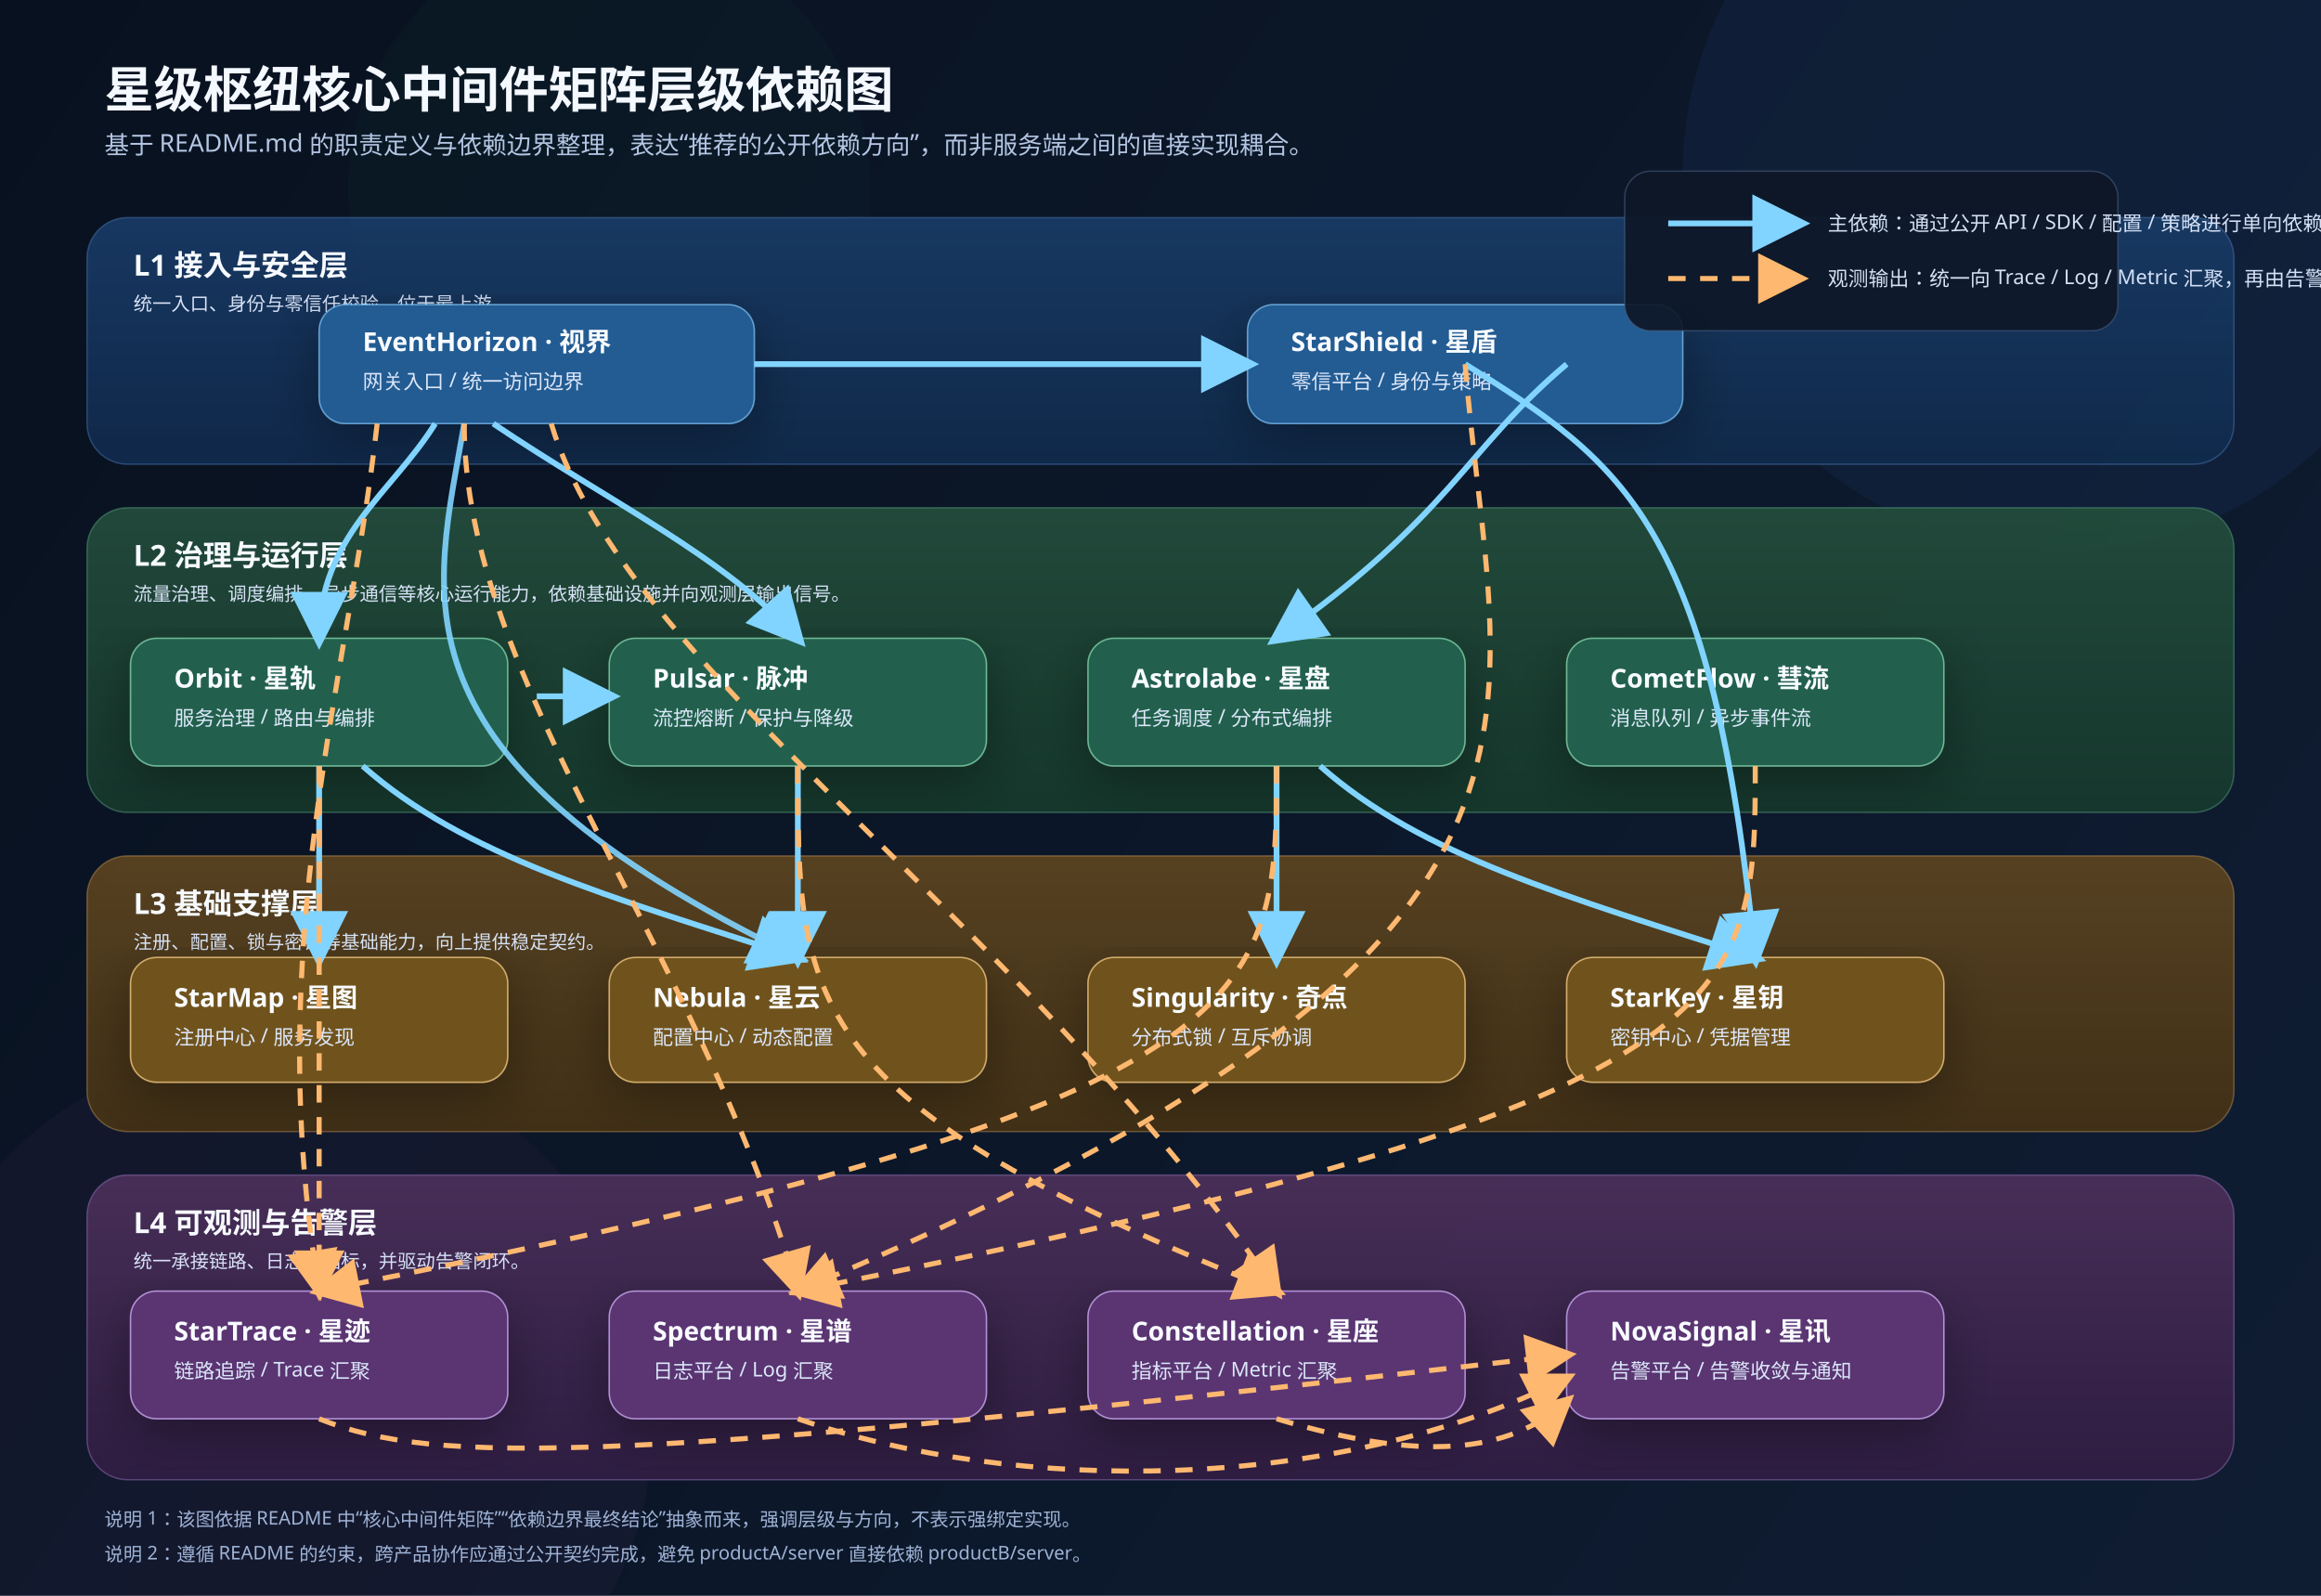
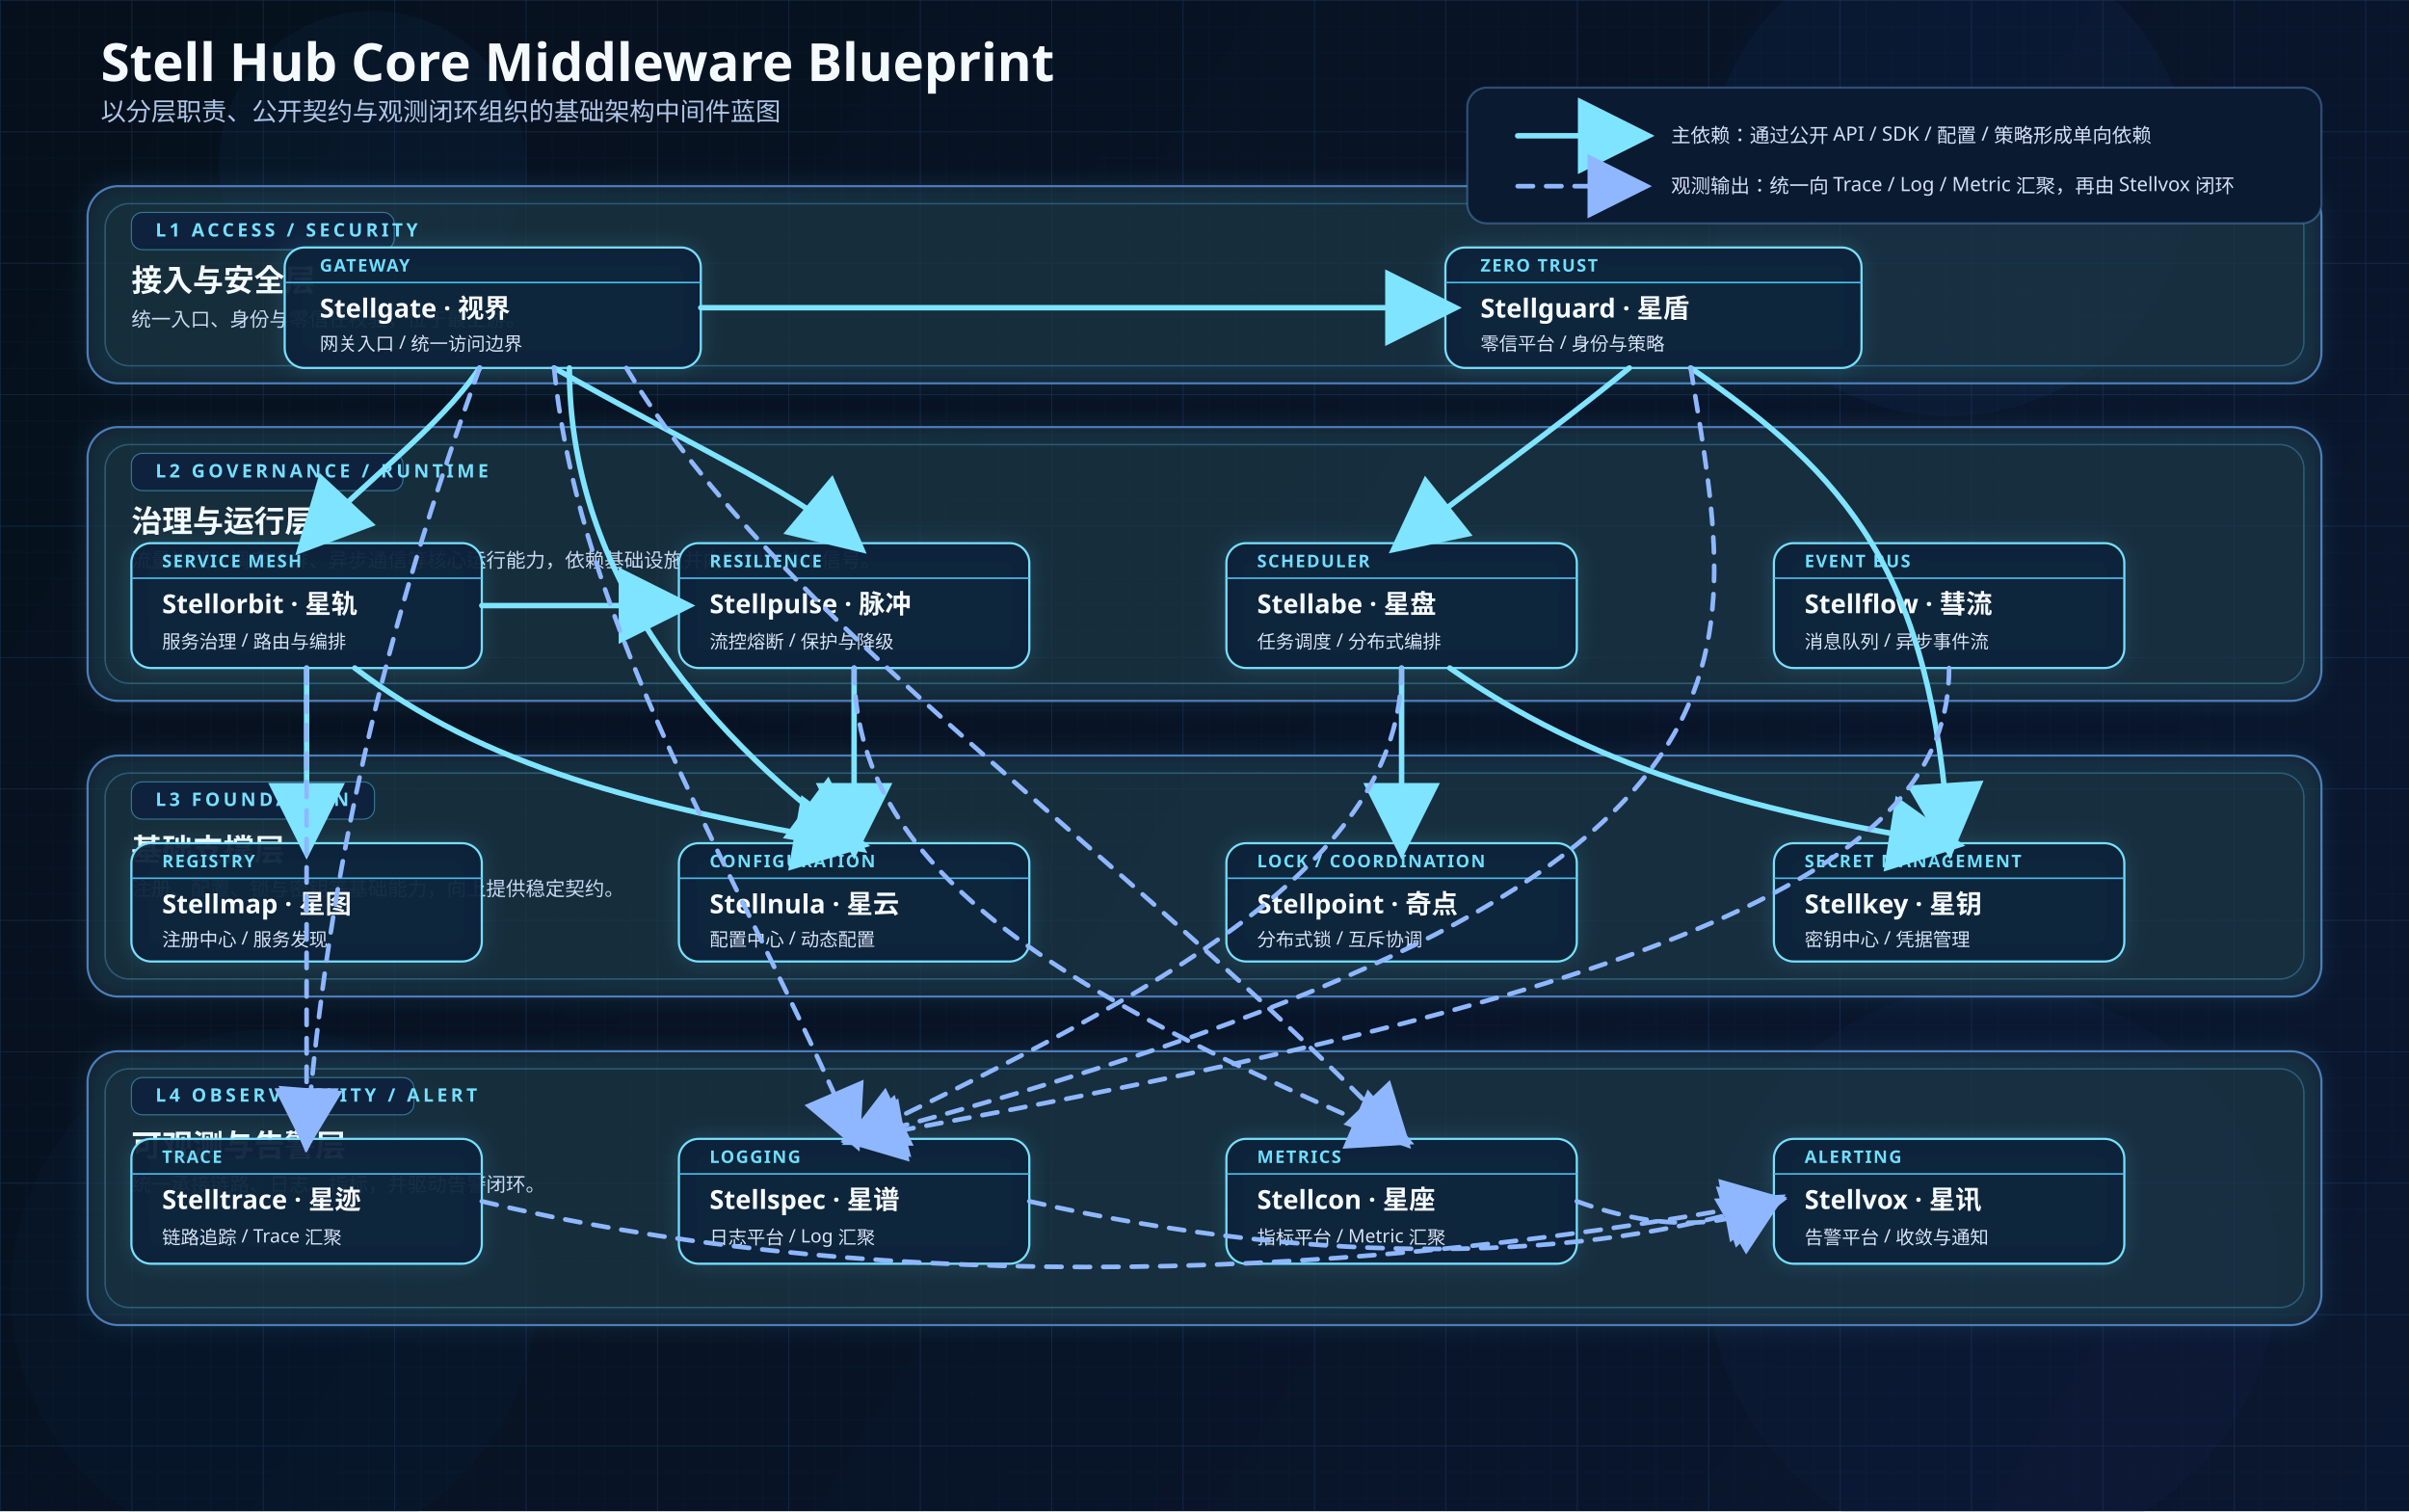
- <svg xmlns="http://www.w3.org/2000/svg" width="1600" height="1100" viewBox="0 0 1600 1100" fill="none">
+ <svg xmlns="http://www.w3.org/2000/svg" width="2200" height="1380" viewBox="0 0 2200 1380" fill="none">
  <defs>
-     <linearGradient id="bg" x1="0" y1="0" x2="1600" y2="1100" gradientUnits="userSpaceOnUse">
-       <stop stop-color="#08111F" />
-       <stop offset="1" stop-color="#0F1D33" />
+     <linearGradient id="bg" x1="0" y1="0" x2="2200" y2="1380" gradientUnits="userSpaceOnUse">
+       <stop stop-color="#06101C" />
+       <stop offset="1" stop-color="#0A1730" />
    </linearGradient>
-     <linearGradient id="band1" x1="0" y1="0" x2="0" y2="1">
-       <stop stop-color="#183B66" stop-opacity="0.92" />
-       <stop offset="1" stop-color="#102A4C" stop-opacity="0.92" />
-     </linearGradient>
-     <linearGradient id="band2" x1="0" y1="0" x2="0" y2="1">
-       <stop stop-color="#234D3C" stop-opacity="0.92" />
-       <stop offset="1" stop-color="#16392C" stop-opacity="0.92" />
-     </linearGradient>
-     <linearGradient id="band3" x1="0" y1="0" x2="0" y2="1">
-       <stop stop-color="#5C4420" stop-opacity="0.92" />
-       <stop offset="1" stop-color="#453215" stop-opacity="0.92" />
-     </linearGradient>
-     <linearGradient id="band4" x1="0" y1="0" x2="0" y2="1">
-       <stop stop-color="#4C305B" stop-opacity="0.92" />
-       <stop offset="1" stop-color="#311D43" stop-opacity="0.92" />
-     </linearGradient>
-     <filter id="shadow" x="-20%" y="-20%" width="140%" height="160%">
-       <feDropShadow dx="0" dy="10" stdDeviation="18" flood-color="#000000" flood-opacity="0.35" />
+     <pattern id="smallGrid" width="24" height="24" patternUnits="userSpaceOnUse">
+       <path d="M24 0H0V24" fill="none" stroke="#1D3D67" stroke-opacity="0.16" stroke-width="1" />
+     </pattern>
+     <pattern id="largeGrid" width="120" height="120" patternUnits="userSpaceOnUse">
+       <rect width="120" height="120" fill="url(#smallGrid)" />
+       <path d="M120 0H0V120" fill="none" stroke="#2F5F98" stroke-opacity="0.24" stroke-width="1.5" />
+     </pattern>
+     <filter id="glow" x="-30%" y="-30%" width="160%" height="180%">
+       <feDropShadow dx="0" dy="0" stdDeviation="10" flood-color="#5FD8FF" flood-opacity="0.16" />
    </filter>
-     <marker id="arrowSolid" markerWidth="10" markerHeight="10" refX="8" refY="5" orient="auto">
-       <path d="M0 0L10 5L0 10Z" fill="#81D4FF" />
+     <marker id="arrowMain" markerWidth="14" markerHeight="14" refX="11" refY="7" orient="auto">
+       <path d="M0 0L14 7L0 14Z" fill="#7FE4FF" />
    </marker>
-     <marker id="arrowDash" markerWidth="10" markerHeight="10" refX="8" refY="5" orient="auto">
-       <path d="M0 0L10 5L0 10Z" fill="#FFB870" />
+     <marker id="arrowObserve" markerWidth="14" markerHeight="14" refX="11" refY="7" orient="auto">
+       <path d="M0 0L14 7L0 14Z" fill="#8FB7FF" />
    </marker>
    <style>
      text {
        font-family: "Segoe UI", "Microsoft YaHei", "PingFang SC", sans-serif;
      }
      .title {
-         font-size: 34px;
-         font-weight: 700;
-         fill: #F4F8FF;
+         font-size: 48px;
+         font-weight: 700;
+         fill: #F5FAFF;
      }
      .subtitle {
+         font-size: 23px;
+         fill: #AFC6E8;
+       }
+       .layer-tag {
        font-size: 17px;
-         fill: #B4C6E3;
-       }
-       .band-title {
-         font-size: 20px;
-         font-weight: 700;
-         fill: #F6FAFF;
-       }
-       .band-desc {
-         font-size: 13px;
-         fill: #D7E2F6;
+         font-weight: 700;
+         letter-spacing: 0.18em;
+         fill: #76DFFF;
+       }
+       .layer-title {
+         font-size: 28px;
+         font-weight: 700;
+         fill: #F4FAFF;
+       }
+       .layer-desc {
+         font-size: 18px;
+         fill: #C9DAF4;
      }
      .node-title {
+         font-size: 24px;
+         font-weight: 700;
+         fill: #F6FBFF;
+       }
+       .node-domain {
+         font-size: 16px;
+         font-weight: 700;
+         letter-spacing: 0.08em;
+         fill: #70DEFF;
+       }
+       .node-subtitle {
+         font-size: 17px;
+         fill: #D7E6FA;
+       }
+       .legend {
        font-size: 18px;
-         font-weight: 700;
-         fill: #F8FBFF;
-       }
-       .node-subtitle {
-         font-size: 14px;
-         fill: #DCE7F9;
-       }
-       .legend {
-         font-size: 14px;
        fill: #D4E0F5;
      }
      .note {
-         font-size: 13px;
-         fill: #9FB3D6;
+         font-size: 15px;
+         fill: #8FA9D1;
+       }
+       .panel {
+         fill: rgba(10, 22, 40, 0.62);
+         stroke: #4B7EBA;
+         stroke-width: 2;
+       }
+       .panel-accent {
+         fill: rgba(10, 22, 40, 0.18);
+         stroke: #70DEFF;
+         stroke-opacity: 0.32;
+         stroke-width: 1.5;
+       }
+       .node {
+         fill: rgba(11, 26, 48, 0.94);
+         stroke: #76DFFF;
+         stroke-width: 2;
+       }
+       .node-header {
+         stroke: #4FB9EA;
+         stroke-width: 1.5;
+       }
+       .edge-main {
+         stroke: #7FE4FF;
+         stroke-width: 5;
+         stroke-linecap: round;
+         stroke-linejoin: round;
+         fill: none;
+       }
+       .edge-observe {
+         stroke: #8FB7FF;
+         stroke-width: 4.2;
+         stroke-linecap: round;
+         stroke-linejoin: round;
+         stroke-dasharray: 14 12;
+         fill: none;
      }
    </style>
  </defs>
-   <rect width="1600" height="1100" fill="url(#bg)" />
-   <circle cx="1420" cy="120" r="260" fill="#1D3F73" fill-opacity="0.18" />
-   <circle cx="190" cy="980" r="260" fill="#4B2F60" fill-opacity="0.12" />
-   <circle cx="420" cy="130" r="180" fill="#194B4A" fill-opacity="0.08" />
-   <text x="72" y="74" class="title">星级枢纽核心中间件矩阵层级依赖图</text>
-   <text x="72" y="106" class="subtitle">基于 README.md 的职责定义与依赖边界整理，表达“推荐的公开依赖方向”，而非服务端之间的直接实现耦合。</text>
-   <rect x="60" y="150" width="1480" height="170" rx="28" fill="url(#band1)" stroke="#4C7BB7" stroke-opacity="0.45" />
-   <rect x="60" y="350" width="1480" height="210" rx="28" fill="url(#band2)" stroke="#5CA583" stroke-opacity="0.45" />
-   <rect x="60" y="590" width="1480" height="190" rx="28" fill="url(#band3)" stroke="#C89A5A" stroke-opacity="0.42" />
-   <rect x="60" y="810" width="1480" height="210" rx="28" fill="url(#band4)" stroke="#A57CC9" stroke-opacity="0.42" />
-   <text x="92" y="190" class="band-title">L1 接入与安全层</text>
-   <text x="92" y="214" class="band-desc">统一入口、身份与零信任校验，位于最上游。</text>
-   <text x="92" y="390" class="band-title">L2 治理与运行层</text>
-   <text x="92" y="414" class="band-desc">流量治理、调度编排、异步通信等核心运行能力，依赖基础设施并向观测层输出信号。</text>
-   <text x="92" y="630" class="band-title">L3 基础支撑层</text>
-   <text x="92" y="654" class="band-desc">注册、配置、锁与密钥等基础能力，向上提供稳定契约。</text>
-   <text x="92" y="850" class="band-title">L4 可观测与告警层</text>
-   <text x="92" y="874" class="band-desc">统一承接链路、日志、指标，并驱动告警闭环。</text>
-   <g filter="url(#shadow)">
-     <rect x="220" y="210" width="300" height="82" rx="18" fill="#245B93" stroke="#8BD0FF" stroke-opacity="0.65" />
-     <text x="250" y="242" class="node-title">EventHorizon · 视界</text>
-     <text x="250" y="268" class="node-subtitle">网关入口 / 统一访问边界</text>
-     <rect x="860" y="210" width="300" height="82" rx="18" fill="#245B93" stroke="#8BD0FF" stroke-opacity="0.65" />
-     <text x="890" y="242" class="node-title">StarShield · 星盾</text>
-     <text x="890" y="268" class="node-subtitle">零信平台 / 身份与策略</text>
-   </g>
-   <g filter="url(#shadow)">
-     <rect x="90" y="440" width="260" height="88" rx="18" fill="#21614D" stroke="#90E2B8" stroke-opacity="0.7" />
-     <text x="120" y="474" class="node-title">Orbit · 星轨</text>
-     <text x="120" y="500" class="node-subtitle">服务治理 / 路由与编排</text>
-     <rect x="420" y="440" width="260" height="88" rx="18" fill="#21614D" stroke="#90E2B8" stroke-opacity="0.7" />
-     <text x="450" y="474" class="node-title">Pulsar · 脉冲</text>
-     <text x="450" y="500" class="node-subtitle">流控熔断 / 保护与降级</text>
-     <rect x="750" y="440" width="260" height="88" rx="18" fill="#21614D" stroke="#90E2B8" stroke-opacity="0.7" />
-     <text x="780" y="474" class="node-title">Astrolabe · 星盘</text>
-     <text x="780" y="500" class="node-subtitle">任务调度 / 分布式编排</text>
-     <rect x="1080" y="440" width="260" height="88" rx="18" fill="#21614D" stroke="#90E2B8" stroke-opacity="0.7" />
-     <text x="1110" y="474" class="node-title">CometFlow · 彗流</text>
-     <text x="1110" y="500" class="node-subtitle">消息队列 / 异步事件流</text>
-   </g>
-   <g filter="url(#shadow)">
-     <rect x="90" y="660" width="260" height="86" rx="18" fill="#70531E" stroke="#FFD38A" stroke-opacity="0.72" />
-     <text x="120" y="694" class="node-title">StarMap · 星图</text>
-     <text x="120" y="720" class="node-subtitle">注册中心 / 服务发现</text>
-     <rect x="420" y="660" width="260" height="86" rx="18" fill="#70531E" stroke="#FFD38A" stroke-opacity="0.72" />
-     <text x="450" y="694" class="node-title">Nebula · 星云</text>
-     <text x="450" y="720" class="node-subtitle">配置中心 / 动态配置</text>
-     <rect x="750" y="660" width="260" height="86" rx="18" fill="#70531E" stroke="#FFD38A" stroke-opacity="0.72" />
-     <text x="780" y="694" class="node-title">Singularity · 奇点</text>
-     <text x="780" y="720" class="node-subtitle">分布式锁 / 互斥协调</text>
-     <rect x="1080" y="660" width="260" height="86" rx="18" fill="#70531E" stroke="#FFD38A" stroke-opacity="0.72" />
-     <text x="1110" y="694" class="node-title">StarKey · 星钥</text>
-     <text x="1110" y="720" class="node-subtitle">密钥中心 / 凭据管理</text>
-   </g>
-   <g filter="url(#shadow)">
-     <rect x="90" y="890" width="260" height="88" rx="18" fill="#5A3472" stroke="#D7B6FF" stroke-opacity="0.72" />
-     <text x="120" y="924" class="node-title">StarTrace · 星迹</text>
-     <text x="120" y="950" class="node-subtitle">链路追踪 / Trace 汇聚</text>
-     <rect x="420" y="890" width="260" height="88" rx="18" fill="#5A3472" stroke="#D7B6FF" stroke-opacity="0.72" />
-     <text x="450" y="924" class="node-title">Spectrum · 星谱</text>
-     <text x="450" y="950" class="node-subtitle">日志平台 / Log 汇聚</text>
-     <rect x="750" y="890" width="260" height="88" rx="18" fill="#5A3472" stroke="#D7B6FF" stroke-opacity="0.72" />
-     <text x="780" y="924" class="node-title">Constellation · 星座</text>
-     <text x="780" y="950" class="node-subtitle">指标平台 / Metric 汇聚</text>
-     <rect x="1080" y="890" width="260" height="88" rx="18" fill="#5A3472" stroke="#D7B6FF" stroke-opacity="0.72" />
-     <text x="1110" y="924" class="node-title">NovaSignal · 星讯</text>
-     <text x="1110" y="950" class="node-subtitle">告警平台 / 告警收敛与通知</text>
-   </g>
-   <path d="M520 251C640 251 660 251 860 251" stroke="#81D4FF" stroke-width="4" marker-end="url(#arrowSolid)" />
-   <path d="M370 480C400 480 396 480 420 480" stroke="#81D4FF" stroke-width="4" marker-end="url(#arrowSolid)" />
-   <path d="M300 292C270 340 220 370 220 440" stroke="#81D4FF" stroke-width="4" marker-end="url(#arrowSolid)" />
-   <path d="M340 292C420 346 500 384 550 440" stroke="#81D4FF" stroke-width="4" marker-end="url(#arrowSolid)" />
-   <path d="M1080 251C1010 310 1000 356 880 440" stroke="#81D4FF" stroke-width="4" marker-end="url(#arrowSolid)" />
-   <path d="M220 528C220 586 220 606 220 660" stroke="#81D4FF" stroke-width="4" marker-end="url(#arrowSolid)" />
-   <path d="M250 528C320 590 420 618 550 660" stroke="#81D4FF" stroke-width="4" marker-end="url(#arrowSolid)" />
-   <path d="M550 528C550 586 550 606 550 660" stroke="#81D4FF" stroke-width="4" marker-end="url(#arrowSolid)" />
-   <path d="M880 528C880 586 880 606 880 660" stroke="#81D4FF" stroke-width="4" marker-end="url(#arrowSolid)" />
-   <path d="M910 528C980 590 1080 618 1210 660" stroke="#81D4FF" stroke-width="4" marker-end="url(#arrowSolid)" />
-   <path d="M1010 251C1120 320 1180 360 1210 660" stroke="#81D4FF" stroke-width="4" marker-end="url(#arrowSolid)" />
-   <path d="M320 292C300 410 260 520 550 660" stroke="#81D4FF" stroke-width="4" stroke-opacity="0.9" marker-end="url(#arrowSolid)" />
-   <path d="M260 292C240 470 180 650 220 890" stroke="#FFB870" stroke-width="3.5" stroke-dasharray="12 10" marker-end="url(#arrowDash)" />
-   <path d="M320 292C320 470 480 650 550 890" stroke="#FFB870" stroke-width="3.5" stroke-dasharray="12 10" marker-end="url(#arrowDash)" />
-   <path d="M380 292C430 460 700 630 880 890" stroke="#FFB870" stroke-width="3.5" stroke-dasharray="12 10" marker-end="url(#arrowDash)" />
-   <path d="M220 528C220 690 220 760 220 890" stroke="#FFB870" stroke-width="3.5" stroke-dasharray="12 10" marker-end="url(#arrowDash)" />
-   <path d="M550 528C550 690 550 760 880 890" stroke="#FFB870" stroke-width="3.5" stroke-dasharray="12 10" marker-end="url(#arrowDash)" />
-   <path d="M880 528C880 690 880 760 220 890" stroke="#FFB870" stroke-width="3.5" stroke-dasharray="12 10" marker-end="url(#arrowDash)" />
-   <path d="M1210 528C1210 690 1210 760 550 890" stroke="#FFB870" stroke-width="3.5" stroke-dasharray="12 10" marker-end="url(#arrowDash)" />
-   <path d="M1010 251C1030 500 1120 650 550 890" stroke="#FFB870" stroke-width="3.5" stroke-dasharray="12 10" marker-end="url(#arrowDash)" />
-   <path d="M220 978C300 1010 420 1010 1080 934" stroke="#FFB870" stroke-width="3.5" stroke-dasharray="12 10" marker-end="url(#arrowDash)" />
-   <path d="M550 978C700 1030 920 1030 1080 950" stroke="#FFB870" stroke-width="3.5" stroke-dasharray="12 10" marker-end="url(#arrowDash)" />
-   <path d="M880 978C980 1008 1040 1002 1080 966" stroke="#FFB870" stroke-width="3.5" stroke-dasharray="12 10" marker-end="url(#arrowDash)" />
-   <rect x="1120" y="118" width="340" height="110" rx="18" fill="#0E1727" fill-opacity="0.92" stroke="#4D6388" stroke-opacity="0.52" />
-   <line x1="1150" y1="154" x2="1240" y2="154" stroke="#81D4FF" stroke-width="4" marker-end="url(#arrowSolid)" />
-   <text x="1260" y="159" class="legend">主依赖：通过公开 API / SDK / 配置 / 策略进行单向依赖</text>
-   <line x1="1150" y1="192" x2="1240" y2="192" stroke="#FFB870" stroke-width="3.5" stroke-dasharray="12 10" marker-end="url(#arrowDash)" />
-   <text x="1260" y="197" class="legend">观测输出：统一向 Trace / Log / Metric 汇聚，再由告警平台闭环</text>
-   <text x="72" y="1052" class="note">说明 1：该图依据 README 中“核心中间件矩阵”“依赖边界最终结论”抽象而来，强调层级与方向，不表示强绑定实现。</text>
-   <text x="72" y="1076" class="note">说明 2：遵循 README 的约束，跨产品协作应通过公开契约完成，避免 productA/server 直接依赖 productB/server。</text>
+   <rect width="2200" height="1380" fill="url(#bg)" />
+   <rect width="2200" height="1380" fill="url(#largeGrid)" />
+   <circle cx="340" cy="150" r="140" fill="#144777" fill-opacity="0.12" />
+   <circle cx="1780" cy="160" r="220" fill="#183A73" fill-opacity="0.14" />
+   <circle cx="1820" cy="1160" r="260" fill="#1A2E61" fill-opacity="0.12" />
+   <circle cx="250" cy="1180" r="240" fill="#11335A" fill-opacity="0.1" />
+   <text x="92" y="74" class="title">Stell Hub Core Middleware Blueprint</text>
+   <text x="92" y="110" class="subtitle">以分层职责、公开契约与观测闭环组织的基础架构中间件蓝图</text>
+   <g filter="url(#glow)">
+     <rect x="80" y="170" width="2040" height="180" rx="28" class="panel" />
+     <rect x="96" y="186" width="2008" height="148" rx="22" class="panel-accent" />
+     <rect x="80" y="390" width="2040" height="250" rx="28" class="panel" />
+     <rect x="96" y="406" width="2008" height="218" rx="22" class="panel-accent" />
+     <rect x="80" y="690" width="2040" height="220" rx="28" class="panel" />
+     <rect x="96" y="706" width="2008" height="188" rx="22" class="panel-accent" />
+     <rect x="80" y="960" width="2040" height="250" rx="28" class="panel" />
+     <rect x="96" y="976" width="2008" height="218" rx="22" class="panel-accent" />
+   </g>
+   <rect x="120" y="194" width="240" height="34" rx="10" fill="#0E223D" stroke="#5FD8FF" stroke-opacity="0.46" />
+   <text x="142" y="216" class="layer-tag">L1 ACCESS / SECURITY</text>
+   <text x="120" y="266" class="layer-title">接入与安全层</text>
+   <text x="120" y="298" class="layer-desc">统一入口、身份与零信任校验，位于最上游。</text>
+   <rect x="120" y="414" width="248" height="34" rx="10" fill="#0E223D" stroke="#5FD8FF" stroke-opacity="0.46" />
+   <text x="142" y="436" class="layer-tag">L2 GOVERNANCE / RUNTIME</text>
+   <text x="120" y="486" class="layer-title">治理与运行层</text>
+   <text x="120" y="518" class="layer-desc">流量治理、调度编排、异步通信等核心运行能力，依赖基础设施并向观测层输出信号。</text>
+   <rect x="120" y="714" width="222" height="34" rx="10" fill="#0E223D" stroke="#5FD8FF" stroke-opacity="0.46" />
+   <text x="142" y="736" class="layer-tag">L3 FOUNDATION</text>
+   <text x="120" y="786" class="layer-title">基础支撑层</text>
+   <text x="120" y="818" class="layer-desc">注册、配置、锁与密钥等基础能力，向上提供稳定契约。</text>
+   <rect x="120" y="984" width="258" height="34" rx="10" fill="#0E223D" stroke="#5FD8FF" stroke-opacity="0.46" />
+   <text x="142" y="1006" class="layer-tag">L4 OBSERVABILITY / ALERT</text>
+   <text x="120" y="1056" class="layer-title">可观测与告警层</text>
+   <text x="120" y="1088" class="layer-desc">统一承接链路、日志、指标，并驱动告警闭环。</text>
+   <g filter="url(#glow)">
+     <rect x="260" y="226" width="380" height="110" rx="18" class="node" />
+     <line x1="260" y1="258" x2="640" y2="258" class="node-header" />
+     <text x="292" y="248" class="node-domain">GATEWAY</text>
+     <text x="292" y="290" class="node-title">Stellgate · 视界</text>
+     <text x="292" y="320" class="node-subtitle">网关入口 / 统一访问边界</text>
+     <rect x="1320" y="226" width="380" height="110" rx="18" class="node" />
+     <line x1="1320" y1="258" x2="1700" y2="258" class="node-header" />
+     <text x="1352" y="248" class="node-domain">ZERO TRUST</text>
+     <text x="1352" y="290" class="node-title">Stellguard · 星盾</text>
+     <text x="1352" y="320" class="node-subtitle">零信平台 / 身份与策略</text>
+   </g>
+   <g filter="url(#glow)">
+     <rect x="120" y="496" width="320" height="114" rx="18" class="node" />
+     <line x1="120" y1="528" x2="440" y2="528" class="node-header" />
+     <text x="148" y="518" class="node-domain">SERVICE MESH</text>
+     <text x="148" y="560" class="node-title">Stellorbit · 星轨</text>
+     <text x="148" y="592" class="node-subtitle">服务治理 / 路由与编排</text>
+     <rect x="620" y="496" width="320" height="114" rx="18" class="node" />
+     <line x1="620" y1="528" x2="940" y2="528" class="node-header" />
+     <text x="648" y="518" class="node-domain">RESILIENCE</text>
+     <text x="648" y="560" class="node-title">Stellpulse · 脉冲</text>
+     <text x="648" y="592" class="node-subtitle">流控熔断 / 保护与降级</text>
+     <rect x="1120" y="496" width="320" height="114" rx="18" class="node" />
+     <line x1="1120" y1="528" x2="1440" y2="528" class="node-header" />
+     <text x="1148" y="518" class="node-domain">SCHEDULER</text>
+     <text x="1148" y="560" class="node-title">Stellabe · 星盘</text>
+     <text x="1148" y="592" class="node-subtitle">任务调度 / 分布式编排</text>
+     <rect x="1620" y="496" width="320" height="114" rx="18" class="node" />
+     <line x1="1620" y1="528" x2="1940" y2="528" class="node-header" />
+     <text x="1648" y="518" class="node-domain">EVENT BUS</text>
+     <text x="1648" y="560" class="node-title">Stellflow · 彗流</text>
+     <text x="1648" y="592" class="node-subtitle">消息队列 / 异步事件流</text>
+   </g>
+   <g filter="url(#glow)">
+     <rect x="120" y="770" width="320" height="108" rx="18" class="node" />
+     <line x1="120" y1="802" x2="440" y2="802" class="node-header" />
+     <text x="148" y="792" class="node-domain">REGISTRY</text>
+     <text x="148" y="834" class="node-title">Stellmap · 星图</text>
+     <text x="148" y="864" class="node-subtitle">注册中心 / 服务发现</text>
+     <rect x="620" y="770" width="320" height="108" rx="18" class="node" />
+     <line x1="620" y1="802" x2="940" y2="802" class="node-header" />
+     <text x="648" y="792" class="node-domain">CONFIGURATION</text>
+     <text x="648" y="834" class="node-title">Stellnula · 星云</text>
+     <text x="648" y="864" class="node-subtitle">配置中心 / 动态配置</text>
+     <rect x="1120" y="770" width="320" height="108" rx="18" class="node" />
+     <line x1="1120" y1="802" x2="1440" y2="802" class="node-header" />
+     <text x="1148" y="792" class="node-domain">LOCK / COORDINATION</text>
+     <text x="1148" y="834" class="node-title">Stellpoint · 奇点</text>
+     <text x="1148" y="864" class="node-subtitle">分布式锁 / 互斥协调</text>
+     <rect x="1620" y="770" width="320" height="108" rx="18" class="node" />
+     <line x1="1620" y1="802" x2="1940" y2="802" class="node-header" />
+     <text x="1648" y="792" class="node-domain">SECRET MANAGEMENT</text>
+     <text x="1648" y="834" class="node-title">Stellkey · 星钥</text>
+     <text x="1648" y="864" class="node-subtitle">密钥中心 / 凭据管理</text>
+   </g>
+   <g filter="url(#glow)">
+     <rect x="120" y="1040" width="320" height="114" rx="18" class="node" />
+     <line x1="120" y1="1072" x2="440" y2="1072" class="node-header" />
+     <text x="148" y="1062" class="node-domain">TRACE</text>
+     <text x="148" y="1104" class="node-title">Stelltrace · 星迹</text>
+     <text x="148" y="1136" class="node-subtitle">链路追踪 / Trace 汇聚</text>
+     <rect x="620" y="1040" width="320" height="114" rx="18" class="node" />
+     <line x1="620" y1="1072" x2="940" y2="1072" class="node-header" />
+     <text x="648" y="1062" class="node-domain">LOGGING</text>
+     <text x="648" y="1104" class="node-title">Stellspec · 星谱</text>
+     <text x="648" y="1136" class="node-subtitle">日志平台 / Log 汇聚</text>
+     <rect x="1120" y="1040" width="320" height="114" rx="18" class="node" />
+     <line x1="1120" y1="1072" x2="1440" y2="1072" class="node-header" />
+     <text x="1148" y="1062" class="node-domain">METRICS</text>
+     <text x="1148" y="1104" class="node-title">Stellcon · 星座</text>
+     <text x="1148" y="1136" class="node-subtitle">指标平台 / Metric 汇聚</text>
+     <rect x="1620" y="1040" width="320" height="114" rx="18" class="node" />
+     <line x1="1620" y1="1072" x2="1940" y2="1072" class="node-header" />
+     <text x="1648" y="1062" class="node-domain">ALERTING</text>
+     <text x="1648" y="1104" class="node-title">Stellvox · 星讯</text>
+     <text x="1648" y="1136" class="node-subtitle">告警平台 / 收敛与通知</text>
+   </g>
+   <path d="M640 281C860 281 1070 281 1320 281" class="edge-main" marker-end="url(#arrowMain)" />
+   <path d="M438 336C400 392 334 438 280 496" class="edge-main" marker-end="url(#arrowMain)" />
+   <path d="M506 336C625 404 718 444 780 496" class="edge-main" marker-end="url(#arrowMain)" />
+   <path d="M1488 336C1412 398 1348 442 1280 496" class="edge-main" marker-end="url(#arrowMain)" />
+   <path d="M1544 336C1686 434 1764 520 1780 770" class="edge-main" marker-end="url(#arrowMain)" />
+   <path d="M440 553C520 553 560 553 620 553" class="edge-main" marker-end="url(#arrowMain)" />
+   <path d="M280 610C280 680 280 720 280 770" class="edge-main" marker-end="url(#arrowMain)" />
+   <path d="M324 610C442 700 584 736 780 770" class="edge-main" marker-end="url(#arrowMain)" />
+   <path d="M780 610C780 680 780 720 780 770" class="edge-main" marker-end="url(#arrowMain)" />
+   <path d="M1280 610C1280 680 1280 720 1280 770" class="edge-main" marker-end="url(#arrowMain)" />
+   <path d="M1324 610C1450 698 1592 740 1780 770" class="edge-main" marker-end="url(#arrowMain)" />
+   <path d="M520 336C520 518 634 662 780 770" class="edge-main" marker-end="url(#arrowMain)" />
+   <path d="M438 336C352 574 300 790 280 1040" class="edge-observe" marker-end="url(#arrowObserve)" />
+   <path d="M506 336C530 576 674 794 780 1040" class="edge-observe" marker-end="url(#arrowObserve)" />
+   <path d="M572 336C712 570 1028 776 1280 1040" class="edge-observe" marker-end="url(#arrowObserve)" />
+   <path d="M280 610C280 796 280 908 280 1040" class="edge-observe" marker-end="url(#arrowObserve)" />
+   <path d="M780 610C780 792 960 904 1280 1040" class="edge-observe" marker-end="url(#arrowObserve)" />
+   <path d="M1280 610C1280 790 1060 904 780 1040" class="edge-observe" marker-end="url(#arrowObserve)" />
+   <path d="M1780 610C1780 792 1538 904 780 1040" class="edge-observe" marker-end="url(#arrowObserve)" />
+   <path d="M1544 336C1590 620 1642 812 780 1040" class="edge-observe" marker-end="url(#arrowObserve)" />
+   <path d="M440 1097C770 1176 1186 1178 1620 1097" class="edge-observe" marker-end="url(#arrowObserve)" />
+   <path d="M940 1097C1208 1158 1452 1152 1620 1097" class="edge-observe" marker-end="url(#arrowObserve)" />
+   <path d="M1440 1097C1520 1126 1580 1120 1620 1097" class="edge-observe" marker-end="url(#arrowObserve)" />
+   <rect x="1340" y="80" width="780" height="124" rx="18" fill="#0A1A31" stroke="#4C78AA" stroke-width="2" stroke-opacity="0.56" />
+   <line x1="1386" y1="124" x2="1496" y2="124" class="edge-main" marker-end="url(#arrowMain)" />
+   <text x="1526" y="130" class="legend">主依赖：通过公开 API / SDK / 配置 / 策略形成单向依赖</text>
+   <line x1="1386" y1="170" x2="1496" y2="170" class="edge-observe" marker-end="url(#arrowObserve)" />
+   <text x="1526" y="176" class="legend">观测输出：统一向 Trace / Log / Metric 汇聚，再由 Stellvox 闭环</text>
</svg>
